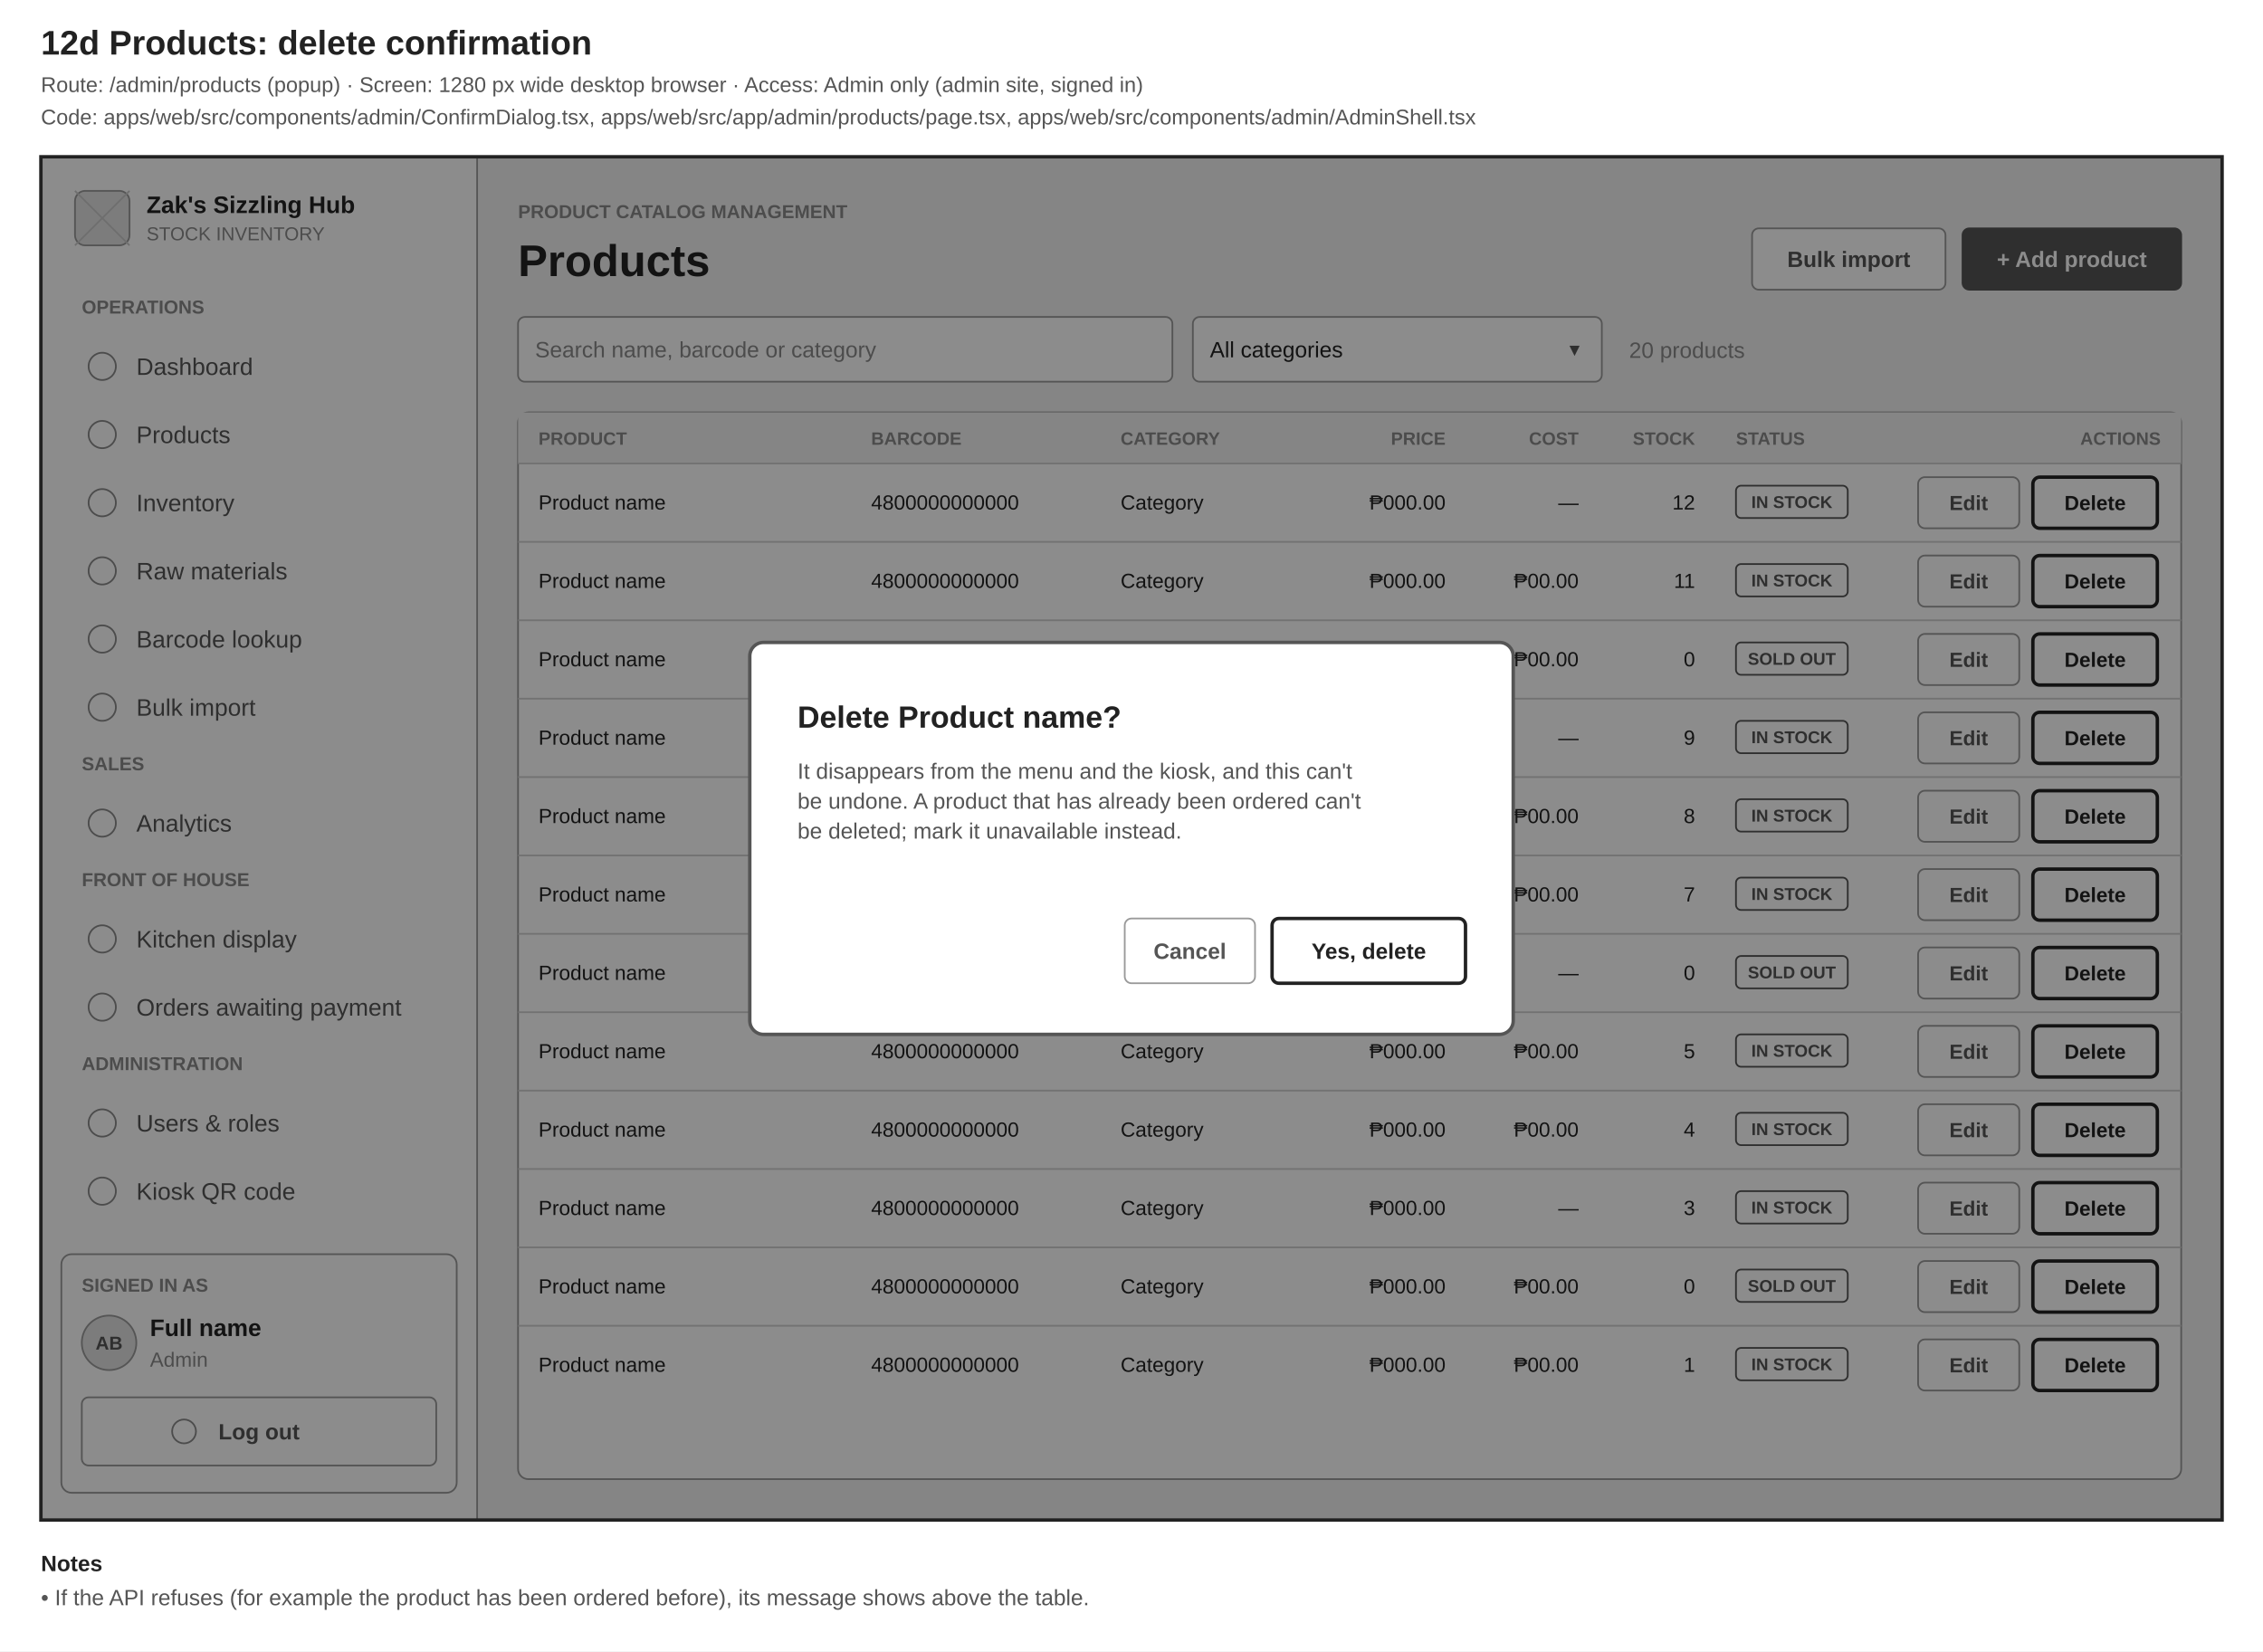
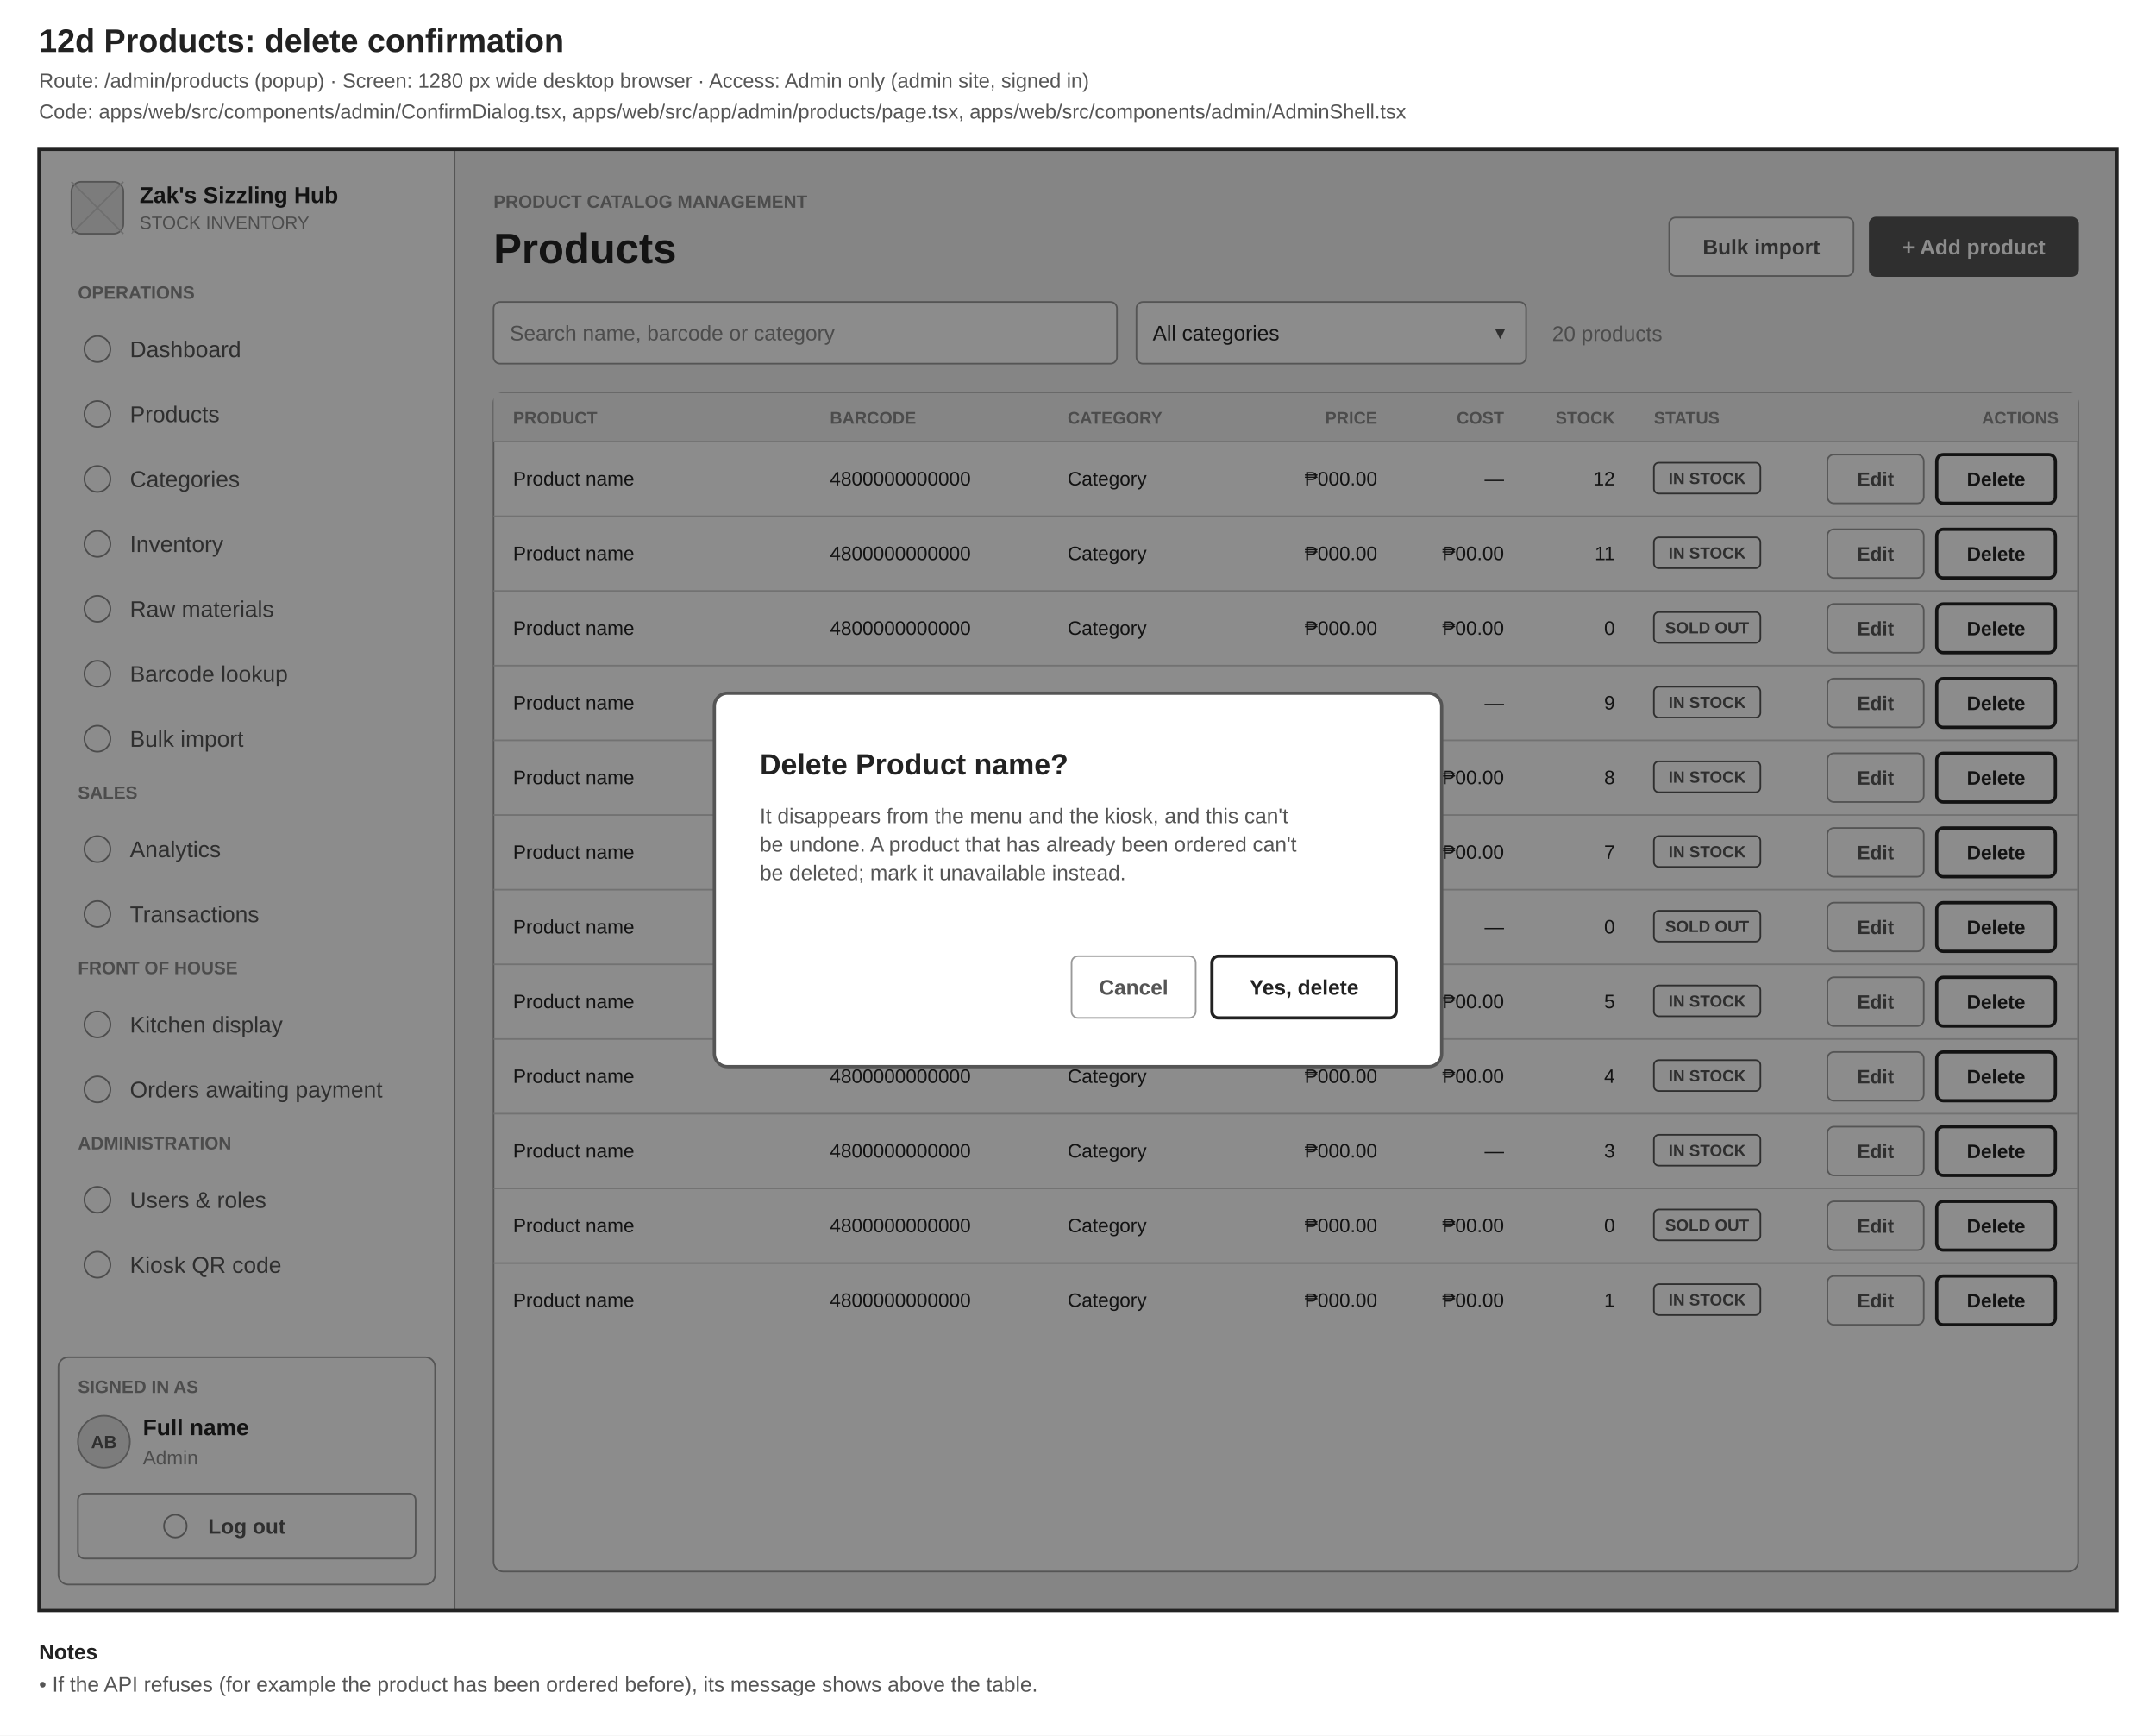
- <svg xmlns="http://www.w3.org/2000/svg" width="1328" height="969" viewBox="0 0 1328 969">
-   <rect x="0" y="0" width="1328" height="969" fill="#ffffff" />
+ <svg xmlns="http://www.w3.org/2000/svg" width="1328" height="1069" viewBox="0 0 1328 1069">
+   <rect x="0" y="0" width="1328" height="1069" fill="#ffffff" />
  <text x="24" y="32" font-family="Arial, Helvetica, sans-serif" font-size="20" font-weight="700" fill="#222222">12d  Products: delete confirmation</text>
  <text x="24" y="54" font-family="Arial, Helvetica, sans-serif" font-size="12.5" fill="#555555">Route: /admin/products  (popup)   ·   Screen: 1280 px wide desktop browser   ·   Access: Admin only (admin site, signed in)</text>
  <text x="24" y="73" font-family="Arial, Helvetica, sans-serif" font-size="12.5" fill="#555555">Code: apps/web/src/components/admin/ConfirmDialog.tsx, apps/web/src/app/admin/products/page.tsx, apps/web/src/components/admin/AdminShell.tsx</text>
-   <text x="24" y="922" font-family="Arial, Helvetica, sans-serif" font-size="13" font-weight="700" fill="#222222">Notes</text>
-   <text x="24" y="942" font-family="Arial, Helvetica, sans-serif" font-size="13" fill="#555555" xml:space="preserve">• If the API refuses (for example the product has been ordered before), its message shows above the table.</text>
+   <text x="24" y="1022" font-family="Arial, Helvetica, sans-serif" font-size="13" font-weight="700" fill="#222222">Notes</text>
+   <text x="24" y="1042" font-family="Arial, Helvetica, sans-serif" font-size="13" fill="#555555" xml:space="preserve">• If the API refuses (for example the product has been ordered before), its message shows above the table.</text>
  <g transform="translate(24,92)">
    <clipPath id="frame">
-       <rect x="0" y="0" width="1280" height="800" />
+       <rect x="0" y="0" width="1280" height="900" />
    </clipPath>
    <g clip-path="url(#frame)">
-       <rect x="0" y="0" width="1280" height="800" fill="#ffffff" />
-       <rect x="0" y="0" width="1280" height="800" rx="0" fill="#f3f3f3" stroke="none" />
-       <rect x="0" y="0" width="256" height="800" rx="0" fill="#ffffff" stroke="none" />
-       <line x1="256" y1="0" x2="256" y2="800" stroke="#9a9a9a" stroke-width="1" />
+       <rect x="0" y="0" width="1280" height="900" fill="#ffffff" />
+       <rect x="0" y="0" width="1280" height="900" rx="0" fill="#f3f3f3" stroke="none" />
+       <rect x="0" y="0" width="256" height="900" rx="0" fill="#ffffff" stroke="none" />
+       <line x1="256" y1="0" x2="256" y2="900" stroke="#9a9a9a" stroke-width="1" />
      <rect x="20" y="20" width="32" height="32" rx="6" fill="#e2e2e2" stroke="#9a9a9a" stroke-width="1" />
      <line x1="20" y1="20" x2="52" y2="52" stroke="#c9c9c9" stroke-width="1" />
      <line x1="52" y1="20" x2="20" y2="52" stroke="#c9c9c9" stroke-width="1" />
      <text x="62" y="33" font-family="Arial, Helvetica, sans-serif" font-size="14" font-weight="700" text-anchor="start" fill="#222222">Zak's Sizzling Hub</text>
      <text x="62" y="49" font-family="Arial, Helvetica, sans-serif" font-size="11" font-weight="400" text-anchor="start" fill="#8a8a8a">STOCK INVENTORY</text>
      <text x="24" y="92" font-family="Arial, Helvetica, sans-serif" font-size="11" font-weight="700" text-anchor="start" fill="#8a8a8a">OPERATIONS</text>
      <circle cx="36" cy="123" r="8" fill="#ffffff" stroke="#8a8a8a" stroke-width="1" />
      <text x="56" y="128" font-family="Arial, Helvetica, sans-serif" font-size="14" font-weight="400" text-anchor="start" fill="#555555">Dashboard</text>
      <circle cx="36" cy="163" r="8" fill="#ffffff" stroke="#8a8a8a" stroke-width="1" />
      <text x="56" y="168" font-family="Arial, Helvetica, sans-serif" font-size="14" font-weight="400" text-anchor="start" fill="#555555">Products</text>
      <circle cx="36" cy="203" r="8" fill="#ffffff" stroke="#8a8a8a" stroke-width="1" />
-       <text x="56" y="208" font-family="Arial, Helvetica, sans-serif" font-size="14" font-weight="400" text-anchor="start" fill="#555555">Inventory</text>
+       <text x="56" y="208" font-family="Arial, Helvetica, sans-serif" font-size="14" font-weight="400" text-anchor="start" fill="#555555">Categories</text>
      <circle cx="36" cy="243" r="8" fill="#ffffff" stroke="#8a8a8a" stroke-width="1" />
-       <text x="56" y="248" font-family="Arial, Helvetica, sans-serif" font-size="14" font-weight="400" text-anchor="start" fill="#555555">Raw materials</text>
+       <text x="56" y="248" font-family="Arial, Helvetica, sans-serif" font-size="14" font-weight="400" text-anchor="start" fill="#555555">Inventory</text>
      <circle cx="36" cy="283" r="8" fill="#ffffff" stroke="#8a8a8a" stroke-width="1" />
-       <text x="56" y="288" font-family="Arial, Helvetica, sans-serif" font-size="14" font-weight="400" text-anchor="start" fill="#555555">Barcode lookup</text>
+       <text x="56" y="288" font-family="Arial, Helvetica, sans-serif" font-size="14" font-weight="400" text-anchor="start" fill="#555555">Raw materials</text>
      <circle cx="36" cy="323" r="8" fill="#ffffff" stroke="#8a8a8a" stroke-width="1" />
-       <text x="56" y="328" font-family="Arial, Helvetica, sans-serif" font-size="14" font-weight="400" text-anchor="start" fill="#555555">Bulk import</text>
-       <text x="24" y="360" font-family="Arial, Helvetica, sans-serif" font-size="11" font-weight="700" text-anchor="start" fill="#8a8a8a">SALES</text>
-       <circle cx="36" cy="391" r="8" fill="#ffffff" stroke="#8a8a8a" stroke-width="1" />
-       <text x="56" y="396" font-family="Arial, Helvetica, sans-serif" font-size="14" font-weight="400" text-anchor="start" fill="#555555">Analytics</text>
-       <text x="24" y="428" font-family="Arial, Helvetica, sans-serif" font-size="11" font-weight="700" text-anchor="start" fill="#8a8a8a">FRONT OF HOUSE</text>
-       <circle cx="36" cy="459" r="8" fill="#ffffff" stroke="#8a8a8a" stroke-width="1" />
-       <text x="56" y="464" font-family="Arial, Helvetica, sans-serif" font-size="14" font-weight="400" text-anchor="start" fill="#555555">Kitchen display</text>
-       <circle cx="36" cy="499" r="8" fill="#ffffff" stroke="#8a8a8a" stroke-width="1" />
-       <text x="56" y="504" font-family="Arial, Helvetica, sans-serif" font-size="14" font-weight="400" text-anchor="start" fill="#555555">Orders awaiting payment</text>
-       <text x="24" y="536" font-family="Arial, Helvetica, sans-serif" font-size="11" font-weight="700" text-anchor="start" fill="#8a8a8a">ADMINISTRATION</text>
-       <circle cx="36" cy="567" r="8" fill="#ffffff" stroke="#8a8a8a" stroke-width="1" />
-       <text x="56" y="572" font-family="Arial, Helvetica, sans-serif" font-size="14" font-weight="400" text-anchor="start" fill="#555555">Users &amp; roles</text>
-       <circle cx="36" cy="607" r="8" fill="#ffffff" stroke="#8a8a8a" stroke-width="1" />
-       <text x="56" y="612" font-family="Arial, Helvetica, sans-serif" font-size="14" font-weight="400" text-anchor="start" fill="#555555">Kiosk QR code</text>
-       <rect x="12" y="644" width="232" height="140" rx="6" fill="#ffffff" stroke="#9a9a9a" stroke-width="1" />
-       <text x="24" y="666" font-family="Arial, Helvetica, sans-serif" font-size="11" font-weight="700" text-anchor="start" fill="#8a8a8a">SIGNED IN AS</text>
-       <circle cx="40" cy="696" r="16" fill="#e2e2e2" stroke="#9a9a9a" stroke-width="1" />
-       <text x="40" y="700" font-family="Arial, Helvetica, sans-serif" font-size="11" font-weight="700" text-anchor="middle" fill="#555555">AB</text>
-       <text x="64" y="692" font-family="Arial, Helvetica, sans-serif" font-size="14" font-weight="700" text-anchor="start" fill="#222222">Full name</text>
-       <text x="64" y="710" font-family="Arial, Helvetica, sans-serif" font-size="12" font-weight="400" text-anchor="start" fill="#8a8a8a">Admin</text>
-       <rect x="24" y="728" width="208" height="40" rx="4" fill="#ffffff" stroke="#9a9a9a" stroke-width="1" />
-       <text x="128.0" y="752.68" font-family="Arial, Helvetica, sans-serif" font-size="13" font-weight="700" text-anchor="middle" fill="#555555">Log out</text>
-       <circle cx="84" cy="748" r="7" fill="#ffffff" stroke="#8a8a8a" stroke-width="1" />
+       <text x="56" y="328" font-family="Arial, Helvetica, sans-serif" font-size="14" font-weight="400" text-anchor="start" fill="#555555">Barcode lookup</text>
+       <circle cx="36" cy="363" r="8" fill="#ffffff" stroke="#8a8a8a" stroke-width="1" />
+       <text x="56" y="368" font-family="Arial, Helvetica, sans-serif" font-size="14" font-weight="400" text-anchor="start" fill="#555555">Bulk import</text>
+       <text x="24" y="400" font-family="Arial, Helvetica, sans-serif" font-size="11" font-weight="700" text-anchor="start" fill="#8a8a8a">SALES</text>
+       <circle cx="36" cy="431" r="8" fill="#ffffff" stroke="#8a8a8a" stroke-width="1" />
+       <text x="56" y="436" font-family="Arial, Helvetica, sans-serif" font-size="14" font-weight="400" text-anchor="start" fill="#555555">Analytics</text>
+       <circle cx="36" cy="471" r="8" fill="#ffffff" stroke="#8a8a8a" stroke-width="1" />
+       <text x="56" y="476" font-family="Arial, Helvetica, sans-serif" font-size="14" font-weight="400" text-anchor="start" fill="#555555">Transactions</text>
+       <text x="24" y="508" font-family="Arial, Helvetica, sans-serif" font-size="11" font-weight="700" text-anchor="start" fill="#8a8a8a">FRONT OF HOUSE</text>
+       <circle cx="36" cy="539" r="8" fill="#ffffff" stroke="#8a8a8a" stroke-width="1" />
+       <text x="56" y="544" font-family="Arial, Helvetica, sans-serif" font-size="14" font-weight="400" text-anchor="start" fill="#555555">Kitchen display</text>
+       <circle cx="36" cy="579" r="8" fill="#ffffff" stroke="#8a8a8a" stroke-width="1" />
+       <text x="56" y="584" font-family="Arial, Helvetica, sans-serif" font-size="14" font-weight="400" text-anchor="start" fill="#555555">Orders awaiting payment</text>
+       <text x="24" y="616" font-family="Arial, Helvetica, sans-serif" font-size="11" font-weight="700" text-anchor="start" fill="#8a8a8a">ADMINISTRATION</text>
+       <circle cx="36" cy="647" r="8" fill="#ffffff" stroke="#8a8a8a" stroke-width="1" />
+       <text x="56" y="652" font-family="Arial, Helvetica, sans-serif" font-size="14" font-weight="400" text-anchor="start" fill="#555555">Users &amp; roles</text>
+       <circle cx="36" cy="687" r="8" fill="#ffffff" stroke="#8a8a8a" stroke-width="1" />
+       <text x="56" y="692" font-family="Arial, Helvetica, sans-serif" font-size="14" font-weight="400" text-anchor="start" fill="#555555">Kiosk QR code</text>
+       <rect x="12" y="744" width="232" height="140" rx="6" fill="#ffffff" stroke="#9a9a9a" stroke-width="1" />
+       <text x="24" y="766" font-family="Arial, Helvetica, sans-serif" font-size="11" font-weight="700" text-anchor="start" fill="#8a8a8a">SIGNED IN AS</text>
+       <circle cx="40" cy="796" r="16" fill="#e2e2e2" stroke="#9a9a9a" stroke-width="1" />
+       <text x="40" y="800" font-family="Arial, Helvetica, sans-serif" font-size="11" font-weight="700" text-anchor="middle" fill="#555555">AB</text>
+       <text x="64" y="792" font-family="Arial, Helvetica, sans-serif" font-size="14" font-weight="700" text-anchor="start" fill="#222222">Full name</text>
+       <text x="64" y="810" font-family="Arial, Helvetica, sans-serif" font-size="12" font-weight="400" text-anchor="start" fill="#8a8a8a">Admin</text>
+       <rect x="24" y="828" width="208" height="40" rx="4" fill="#ffffff" stroke="#9a9a9a" stroke-width="1" />
+       <text x="128.0" y="852.68" font-family="Arial, Helvetica, sans-serif" font-size="13" font-weight="700" text-anchor="middle" fill="#555555">Log out</text>
+       <circle cx="84" cy="848" r="7" fill="#ffffff" stroke="#8a8a8a" stroke-width="1" />
      <text x="280" y="36" font-family="Arial, Helvetica, sans-serif" font-size="11" font-weight="700" text-anchor="start" fill="#8a8a8a">PRODUCT CATALOG MANAGEMENT</text>
      <text x="280" y="70" font-family="Arial, Helvetica, sans-serif" font-size="26" font-weight="700" text-anchor="start" fill="#222222">Products</text>
      <rect x="1127.67" y="42" width="128.33" height="36" rx="4" fill="#555555" stroke="#555555" stroke-width="1" />
      <text x="1191.835" y="64.68" font-family="Arial, Helvetica, sans-serif" font-size="13" font-weight="700" text-anchor="middle" fill="#ffffff">+ Add product</text>
      <rect x="1004.16" y="42" width="113.51" height="36" rx="4" fill="#ffffff" stroke="#9a9a9a" stroke-width="1" />
      <text x="1060.915" y="64.68" font-family="Arial, Helvetica, sans-serif" font-size="13" font-weight="700" text-anchor="middle" fill="#555555">Bulk import</text>
      <rect x="280" y="94" width="384" height="38" rx="4" fill="#ffffff" stroke="#9a9a9a" stroke-width="1" />
      <text x="290" y="117.68" font-family="Arial, Helvetica, sans-serif" font-size="13" font-weight="400" text-anchor="start" fill="#8a8a8a">Search name, barcode or category</text>
      <rect x="676" y="94" width="240" height="38" rx="4" fill="#ffffff" stroke="#9a9a9a" stroke-width="1" />
      <text x="686" y="117.68" font-family="Arial, Helvetica, sans-serif" font-size="13" font-weight="400" text-anchor="start" fill="#222222">All categories</text>
      <text x="900" y="117.0" font-family="Arial, Helvetica, sans-serif" font-size="12" font-weight="400" text-anchor="middle" fill="#555555">▾</text>
      <text x="932" y="118" font-family="Arial, Helvetica, sans-serif" font-size="13" font-weight="400" text-anchor="start" fill="#8a8a8a">20 products</text>
-       <rect x="280" y="150" width="976" height="626" rx="6" fill="#ffffff" stroke="#9a9a9a" stroke-width="1" />
+       <rect x="280" y="150" width="976" height="726" rx="6" fill="#ffffff" stroke="#9a9a9a" stroke-width="1" />
      <rect x="280" y="150" width="976" height="30" rx="0" fill="#f3f3f3" stroke="none" stroke-width="1" />
      <text x="292" y="169.0" font-family="Arial, Helvetica, sans-serif" font-size="10.5" font-weight="700" text-anchor="start" fill="#8a8a8a">PRODUCT</text>
      <text x="487.2" y="169.0" font-family="Arial, Helvetica, sans-serif" font-size="10.5" font-weight="700" text-anchor="start" fill="#8a8a8a">BARCODE</text>
      <text x="633.6" y="169.0" font-family="Arial, Helvetica, sans-serif" font-size="10.5" font-weight="700" text-anchor="start" fill="#8a8a8a">CATEGORY</text>
      <text x="824.32" y="169.0" font-family="Arial, Helvetica, sans-serif" font-size="10.5" font-weight="700" text-anchor="end" fill="#8a8a8a">PRICE</text>
      <text x="902.4" y="169.0" font-family="Arial, Helvetica, sans-serif" font-size="10.5" font-weight="700" text-anchor="end" fill="#8a8a8a">COST</text>
      <text x="970.72" y="169.0" font-family="Arial, Helvetica, sans-serif" font-size="10.5" font-weight="700" text-anchor="end" fill="#8a8a8a">STOCK</text>
      <text x="994.72" y="169.0" font-family="Arial, Helvetica, sans-serif" font-size="10.5" font-weight="700" text-anchor="start" fill="#8a8a8a">STATUS</text>
      <text x="1244" y="169.0" font-family="Arial, Helvetica, sans-serif" font-size="10.5" font-weight="700" text-anchor="end" fill="#8a8a8a">ACTIONS</text>
      <line x1="280" y1="180" x2="1256" y2="180" stroke="#cfcfcf" stroke-width="1" />
      <text x="292" y="207.0" font-family="Arial, Helvetica, sans-serif" font-size="12" font-weight="400" text-anchor="start" fill="#222222">Product name</text>
      <text x="487.2" y="207.0" font-family="Arial, Helvetica, sans-serif" font-size="12" font-weight="400" text-anchor="start" fill="#222222">4800000000000</text>
      <text x="633.6" y="207.0" font-family="Arial, Helvetica, sans-serif" font-size="12" font-weight="400" text-anchor="start" fill="#222222">Category</text>
      <text x="824.32" y="207.0" font-family="Arial, Helvetica, sans-serif" font-size="12" font-weight="400" text-anchor="end" fill="#222222">₱000.00</text>
      <text x="902.4" y="207.0" font-family="Arial, Helvetica, sans-serif" font-size="12" font-weight="400" text-anchor="end" fill="#222222">—</text>
      <text x="970.72" y="207.0" font-family="Arial, Helvetica, sans-serif" font-size="12" font-weight="400" text-anchor="end" fill="#222222">12</text>
      <rect x="994.72" y="193.0" width="65.6" height="19" rx="3" fill="#ffffff" stroke="#555555" stroke-width="1" />
      <text x="1027.52" y="206.1" font-family="Arial, Helvetica, sans-serif" font-size="10" font-weight="700" text-anchor="middle" fill="#555555">IN STOCK</text>
      <rect x="1168.96" y="188.0" width="73.04" height="30" rx="4" fill="#ffffff" stroke="#222222" stroke-width="2" />
      <text x="1205.48" y="207.32" font-family="Arial, Helvetica, sans-serif" font-size="12" font-weight="700" text-anchor="middle" fill="#222222">Delete</text>
      <rect x="1101.6" y="188.0" width="59.36" height="30" rx="4" fill="#ffffff" stroke="#9a9a9a" stroke-width="1" />
      <text x="1131.28" y="207.32" font-family="Arial, Helvetica, sans-serif" font-size="12" font-weight="700" text-anchor="middle" fill="#555555">Edit</text>
      <line x1="280" y1="226" x2="1256" y2="226" stroke="#cfcfcf" stroke-width="1" />
      <text x="292" y="253.0" font-family="Arial, Helvetica, sans-serif" font-size="12" font-weight="400" text-anchor="start" fill="#222222">Product name</text>
      <text x="487.2" y="253.0" font-family="Arial, Helvetica, sans-serif" font-size="12" font-weight="400" text-anchor="start" fill="#222222">4800000000000</text>
      <text x="633.6" y="253.0" font-family="Arial, Helvetica, sans-serif" font-size="12" font-weight="400" text-anchor="start" fill="#222222">Category</text>
      <text x="824.32" y="253.0" font-family="Arial, Helvetica, sans-serif" font-size="12" font-weight="400" text-anchor="end" fill="#222222">₱000.00</text>
      <text x="902.4" y="253.0" font-family="Arial, Helvetica, sans-serif" font-size="12" font-weight="400" text-anchor="end" fill="#222222">₱00.00</text>
      <text x="970.72" y="253.0" font-family="Arial, Helvetica, sans-serif" font-size="12" font-weight="400" text-anchor="end" fill="#222222">11</text>
      <rect x="994.72" y="239.0" width="65.6" height="19" rx="3" fill="#ffffff" stroke="#555555" stroke-width="1" />
      <text x="1027.52" y="252.1" font-family="Arial, Helvetica, sans-serif" font-size="10" font-weight="700" text-anchor="middle" fill="#555555">IN STOCK</text>
      <rect x="1168.96" y="234.0" width="73.04" height="30" rx="4" fill="#ffffff" stroke="#222222" stroke-width="2" />
      <text x="1205.48" y="253.32" font-family="Arial, Helvetica, sans-serif" font-size="12" font-weight="700" text-anchor="middle" fill="#222222">Delete</text>
      <rect x="1101.6" y="234.0" width="59.36" height="30" rx="4" fill="#ffffff" stroke="#9a9a9a" stroke-width="1" />
      <text x="1131.28" y="253.32" font-family="Arial, Helvetica, sans-serif" font-size="12" font-weight="700" text-anchor="middle" fill="#555555">Edit</text>
      <line x1="280" y1="272" x2="1256" y2="272" stroke="#cfcfcf" stroke-width="1" />
      <text x="292" y="299.0" font-family="Arial, Helvetica, sans-serif" font-size="12" font-weight="400" text-anchor="start" fill="#222222">Product name</text>
      <text x="487.2" y="299.0" font-family="Arial, Helvetica, sans-serif" font-size="12" font-weight="400" text-anchor="start" fill="#222222">4800000000000</text>
      <text x="633.6" y="299.0" font-family="Arial, Helvetica, sans-serif" font-size="12" font-weight="400" text-anchor="start" fill="#222222">Category</text>
      <text x="824.32" y="299.0" font-family="Arial, Helvetica, sans-serif" font-size="12" font-weight="400" text-anchor="end" fill="#222222">₱000.00</text>
      <text x="902.4" y="299.0" font-family="Arial, Helvetica, sans-serif" font-size="12" font-weight="400" text-anchor="end" fill="#222222">₱00.00</text>
      <text x="970.72" y="299.0" font-family="Arial, Helvetica, sans-serif" font-size="12" font-weight="400" text-anchor="end" fill="#222222">0</text>
      <rect x="994.72" y="285.0" width="65.6" height="19" rx="3" fill="#ffffff" stroke="#555555" stroke-width="1" />
      <text x="1027.52" y="298.1" font-family="Arial, Helvetica, sans-serif" font-size="10" font-weight="700" text-anchor="middle" fill="#555555">SOLD OUT</text>
      <rect x="1168.96" y="280.0" width="73.04" height="30" rx="4" fill="#ffffff" stroke="#222222" stroke-width="2" />
      <text x="1205.48" y="299.32" font-family="Arial, Helvetica, sans-serif" font-size="12" font-weight="700" text-anchor="middle" fill="#222222">Delete</text>
      <rect x="1101.6" y="280.0" width="59.36" height="30" rx="4" fill="#ffffff" stroke="#9a9a9a" stroke-width="1" />
      <text x="1131.28" y="299.32" font-family="Arial, Helvetica, sans-serif" font-size="12" font-weight="700" text-anchor="middle" fill="#555555">Edit</text>
      <line x1="280" y1="318" x2="1256" y2="318" stroke="#cfcfcf" stroke-width="1" />
      <text x="292" y="345.0" font-family="Arial, Helvetica, sans-serif" font-size="12" font-weight="400" text-anchor="start" fill="#222222">Product name</text>
      <text x="487.2" y="345.0" font-family="Arial, Helvetica, sans-serif" font-size="12" font-weight="400" text-anchor="start" fill="#222222">4800000000000</text>
      <text x="633.6" y="345.0" font-family="Arial, Helvetica, sans-serif" font-size="12" font-weight="400" text-anchor="start" fill="#222222">Category</text>
      <text x="824.32" y="345.0" font-family="Arial, Helvetica, sans-serif" font-size="12" font-weight="400" text-anchor="end" fill="#222222">₱000.00</text>
      <text x="902.4" y="345.0" font-family="Arial, Helvetica, sans-serif" font-size="12" font-weight="400" text-anchor="end" fill="#222222">—</text>
      <text x="970.72" y="345.0" font-family="Arial, Helvetica, sans-serif" font-size="12" font-weight="400" text-anchor="end" fill="#222222">9</text>
      <rect x="994.72" y="331.0" width="65.6" height="19" rx="3" fill="#ffffff" stroke="#555555" stroke-width="1" />
      <text x="1027.52" y="344.1" font-family="Arial, Helvetica, sans-serif" font-size="10" font-weight="700" text-anchor="middle" fill="#555555">IN STOCK</text>
      <rect x="1168.96" y="326.0" width="73.04" height="30" rx="4" fill="#ffffff" stroke="#222222" stroke-width="2" />
      <text x="1205.48" y="345.32" font-family="Arial, Helvetica, sans-serif" font-size="12" font-weight="700" text-anchor="middle" fill="#222222">Delete</text>
      <rect x="1101.6" y="326.0" width="59.36" height="30" rx="4" fill="#ffffff" stroke="#9a9a9a" stroke-width="1" />
      <text x="1131.28" y="345.32" font-family="Arial, Helvetica, sans-serif" font-size="12" font-weight="700" text-anchor="middle" fill="#555555">Edit</text>
      <line x1="280" y1="364" x2="1256" y2="364" stroke="#cfcfcf" stroke-width="1" />
      <text x="292" y="391.0" font-family="Arial, Helvetica, sans-serif" font-size="12" font-weight="400" text-anchor="start" fill="#222222">Product name</text>
      <text x="487.2" y="391.0" font-family="Arial, Helvetica, sans-serif" font-size="12" font-weight="400" text-anchor="start" fill="#222222">4800000000000</text>
      <text x="633.6" y="391.0" font-family="Arial, Helvetica, sans-serif" font-size="12" font-weight="400" text-anchor="start" fill="#222222">Category</text>
      <text x="824.32" y="391.0" font-family="Arial, Helvetica, sans-serif" font-size="12" font-weight="400" text-anchor="end" fill="#222222">₱000.00</text>
      <text x="902.4" y="391.0" font-family="Arial, Helvetica, sans-serif" font-size="12" font-weight="400" text-anchor="end" fill="#222222">₱00.00</text>
      <text x="970.72" y="391.0" font-family="Arial, Helvetica, sans-serif" font-size="12" font-weight="400" text-anchor="end" fill="#222222">8</text>
      <rect x="994.72" y="377.0" width="65.6" height="19" rx="3" fill="#ffffff" stroke="#555555" stroke-width="1" />
      <text x="1027.52" y="390.1" font-family="Arial, Helvetica, sans-serif" font-size="10" font-weight="700" text-anchor="middle" fill="#555555">IN STOCK</text>
      <rect x="1168.96" y="372.0" width="73.04" height="30" rx="4" fill="#ffffff" stroke="#222222" stroke-width="2" />
      <text x="1205.48" y="391.32" font-family="Arial, Helvetica, sans-serif" font-size="12" font-weight="700" text-anchor="middle" fill="#222222">Delete</text>
      <rect x="1101.6" y="372.0" width="59.36" height="30" rx="4" fill="#ffffff" stroke="#9a9a9a" stroke-width="1" />
      <text x="1131.28" y="391.32" font-family="Arial, Helvetica, sans-serif" font-size="12" font-weight="700" text-anchor="middle" fill="#555555">Edit</text>
      <line x1="280" y1="410" x2="1256" y2="410" stroke="#cfcfcf" stroke-width="1" />
      <text x="292" y="437.0" font-family="Arial, Helvetica, sans-serif" font-size="12" font-weight="400" text-anchor="start" fill="#222222">Product name</text>
      <text x="487.2" y="437.0" font-family="Arial, Helvetica, sans-serif" font-size="12" font-weight="400" text-anchor="start" fill="#222222">4800000000000</text>
      <text x="633.6" y="437.0" font-family="Arial, Helvetica, sans-serif" font-size="12" font-weight="400" text-anchor="start" fill="#222222">Category</text>
      <text x="824.32" y="437.0" font-family="Arial, Helvetica, sans-serif" font-size="12" font-weight="400" text-anchor="end" fill="#222222">₱000.00</text>
      <text x="902.4" y="437.0" font-family="Arial, Helvetica, sans-serif" font-size="12" font-weight="400" text-anchor="end" fill="#222222">₱00.00</text>
      <text x="970.72" y="437.0" font-family="Arial, Helvetica, sans-serif" font-size="12" font-weight="400" text-anchor="end" fill="#222222">7</text>
      <rect x="994.72" y="423.0" width="65.6" height="19" rx="3" fill="#ffffff" stroke="#555555" stroke-width="1" />
      <text x="1027.52" y="436.1" font-family="Arial, Helvetica, sans-serif" font-size="10" font-weight="700" text-anchor="middle" fill="#555555">IN STOCK</text>
      <rect x="1168.96" y="418.0" width="73.04" height="30" rx="4" fill="#ffffff" stroke="#222222" stroke-width="2" />
      <text x="1205.48" y="437.32" font-family="Arial, Helvetica, sans-serif" font-size="12" font-weight="700" text-anchor="middle" fill="#222222">Delete</text>
      <rect x="1101.6" y="418.0" width="59.36" height="30" rx="4" fill="#ffffff" stroke="#9a9a9a" stroke-width="1" />
      <text x="1131.28" y="437.32" font-family="Arial, Helvetica, sans-serif" font-size="12" font-weight="700" text-anchor="middle" fill="#555555">Edit</text>
      <line x1="280" y1="456" x2="1256" y2="456" stroke="#cfcfcf" stroke-width="1" />
      <text x="292" y="483.0" font-family="Arial, Helvetica, sans-serif" font-size="12" font-weight="400" text-anchor="start" fill="#222222">Product name</text>
      <text x="487.2" y="483.0" font-family="Arial, Helvetica, sans-serif" font-size="12" font-weight="400" text-anchor="start" fill="#222222">4800000000000</text>
      <text x="633.6" y="483.0" font-family="Arial, Helvetica, sans-serif" font-size="12" font-weight="400" text-anchor="start" fill="#222222">Category</text>
      <text x="824.32" y="483.0" font-family="Arial, Helvetica, sans-serif" font-size="12" font-weight="400" text-anchor="end" fill="#222222">₱000.00</text>
      <text x="902.4" y="483.0" font-family="Arial, Helvetica, sans-serif" font-size="12" font-weight="400" text-anchor="end" fill="#222222">—</text>
      <text x="970.72" y="483.0" font-family="Arial, Helvetica, sans-serif" font-size="12" font-weight="400" text-anchor="end" fill="#222222">0</text>
      <rect x="994.72" y="469.0" width="65.6" height="19" rx="3" fill="#ffffff" stroke="#555555" stroke-width="1" />
      <text x="1027.52" y="482.1" font-family="Arial, Helvetica, sans-serif" font-size="10" font-weight="700" text-anchor="middle" fill="#555555">SOLD OUT</text>
      <rect x="1168.96" y="464.0" width="73.04" height="30" rx="4" fill="#ffffff" stroke="#222222" stroke-width="2" />
      <text x="1205.48" y="483.32" font-family="Arial, Helvetica, sans-serif" font-size="12" font-weight="700" text-anchor="middle" fill="#222222">Delete</text>
      <rect x="1101.6" y="464.0" width="59.36" height="30" rx="4" fill="#ffffff" stroke="#9a9a9a" stroke-width="1" />
      <text x="1131.28" y="483.32" font-family="Arial, Helvetica, sans-serif" font-size="12" font-weight="700" text-anchor="middle" fill="#555555">Edit</text>
      <line x1="280" y1="502" x2="1256" y2="502" stroke="#cfcfcf" stroke-width="1" />
      <text x="292" y="529.0" font-family="Arial, Helvetica, sans-serif" font-size="12" font-weight="400" text-anchor="start" fill="#222222">Product name</text>
      <text x="487.2" y="529.0" font-family="Arial, Helvetica, sans-serif" font-size="12" font-weight="400" text-anchor="start" fill="#222222">4800000000000</text>
      <text x="633.6" y="529.0" font-family="Arial, Helvetica, sans-serif" font-size="12" font-weight="400" text-anchor="start" fill="#222222">Category</text>
      <text x="824.32" y="529.0" font-family="Arial, Helvetica, sans-serif" font-size="12" font-weight="400" text-anchor="end" fill="#222222">₱000.00</text>
      <text x="902.4" y="529.0" font-family="Arial, Helvetica, sans-serif" font-size="12" font-weight="400" text-anchor="end" fill="#222222">₱00.00</text>
      <text x="970.72" y="529.0" font-family="Arial, Helvetica, sans-serif" font-size="12" font-weight="400" text-anchor="end" fill="#222222">5</text>
      <rect x="994.72" y="515.0" width="65.6" height="19" rx="3" fill="#ffffff" stroke="#555555" stroke-width="1" />
      <text x="1027.52" y="528.1" font-family="Arial, Helvetica, sans-serif" font-size="10" font-weight="700" text-anchor="middle" fill="#555555">IN STOCK</text>
      <rect x="1168.96" y="510.0" width="73.04" height="30" rx="4" fill="#ffffff" stroke="#222222" stroke-width="2" />
      <text x="1205.48" y="529.32" font-family="Arial, Helvetica, sans-serif" font-size="12" font-weight="700" text-anchor="middle" fill="#222222">Delete</text>
      <rect x="1101.6" y="510.0" width="59.36" height="30" rx="4" fill="#ffffff" stroke="#9a9a9a" stroke-width="1" />
      <text x="1131.28" y="529.32" font-family="Arial, Helvetica, sans-serif" font-size="12" font-weight="700" text-anchor="middle" fill="#555555">Edit</text>
      <line x1="280" y1="548" x2="1256" y2="548" stroke="#cfcfcf" stroke-width="1" />
      <text x="292" y="575.0" font-family="Arial, Helvetica, sans-serif" font-size="12" font-weight="400" text-anchor="start" fill="#222222">Product name</text>
      <text x="487.2" y="575.0" font-family="Arial, Helvetica, sans-serif" font-size="12" font-weight="400" text-anchor="start" fill="#222222">4800000000000</text>
      <text x="633.6" y="575.0" font-family="Arial, Helvetica, sans-serif" font-size="12" font-weight="400" text-anchor="start" fill="#222222">Category</text>
      <text x="824.32" y="575.0" font-family="Arial, Helvetica, sans-serif" font-size="12" font-weight="400" text-anchor="end" fill="#222222">₱000.00</text>
      <text x="902.4" y="575.0" font-family="Arial, Helvetica, sans-serif" font-size="12" font-weight="400" text-anchor="end" fill="#222222">₱00.00</text>
      <text x="970.72" y="575.0" font-family="Arial, Helvetica, sans-serif" font-size="12" font-weight="400" text-anchor="end" fill="#222222">4</text>
      <rect x="994.72" y="561.0" width="65.6" height="19" rx="3" fill="#ffffff" stroke="#555555" stroke-width="1" />
      <text x="1027.52" y="574.1" font-family="Arial, Helvetica, sans-serif" font-size="10" font-weight="700" text-anchor="middle" fill="#555555">IN STOCK</text>
      <rect x="1168.96" y="556.0" width="73.04" height="30" rx="4" fill="#ffffff" stroke="#222222" stroke-width="2" />
      <text x="1205.48" y="575.32" font-family="Arial, Helvetica, sans-serif" font-size="12" font-weight="700" text-anchor="middle" fill="#222222">Delete</text>
      <rect x="1101.6" y="556.0" width="59.36" height="30" rx="4" fill="#ffffff" stroke="#9a9a9a" stroke-width="1" />
      <text x="1131.28" y="575.32" font-family="Arial, Helvetica, sans-serif" font-size="12" font-weight="700" text-anchor="middle" fill="#555555">Edit</text>
      <line x1="280" y1="594" x2="1256" y2="594" stroke="#cfcfcf" stroke-width="1" />
      <text x="292" y="621.0" font-family="Arial, Helvetica, sans-serif" font-size="12" font-weight="400" text-anchor="start" fill="#222222">Product name</text>
      <text x="487.2" y="621.0" font-family="Arial, Helvetica, sans-serif" font-size="12" font-weight="400" text-anchor="start" fill="#222222">4800000000000</text>
      <text x="633.6" y="621.0" font-family="Arial, Helvetica, sans-serif" font-size="12" font-weight="400" text-anchor="start" fill="#222222">Category</text>
      <text x="824.32" y="621.0" font-family="Arial, Helvetica, sans-serif" font-size="12" font-weight="400" text-anchor="end" fill="#222222">₱000.00</text>
      <text x="902.4" y="621.0" font-family="Arial, Helvetica, sans-serif" font-size="12" font-weight="400" text-anchor="end" fill="#222222">—</text>
      <text x="970.72" y="621.0" font-family="Arial, Helvetica, sans-serif" font-size="12" font-weight="400" text-anchor="end" fill="#222222">3</text>
      <rect x="994.72" y="607.0" width="65.6" height="19" rx="3" fill="#ffffff" stroke="#555555" stroke-width="1" />
      <text x="1027.52" y="620.1" font-family="Arial, Helvetica, sans-serif" font-size="10" font-weight="700" text-anchor="middle" fill="#555555">IN STOCK</text>
      <rect x="1168.96" y="602.0" width="73.04" height="30" rx="4" fill="#ffffff" stroke="#222222" stroke-width="2" />
      <text x="1205.48" y="621.32" font-family="Arial, Helvetica, sans-serif" font-size="12" font-weight="700" text-anchor="middle" fill="#222222">Delete</text>
      <rect x="1101.6" y="602.0" width="59.36" height="30" rx="4" fill="#ffffff" stroke="#9a9a9a" stroke-width="1" />
      <text x="1131.28" y="621.32" font-family="Arial, Helvetica, sans-serif" font-size="12" font-weight="700" text-anchor="middle" fill="#555555">Edit</text>
      <line x1="280" y1="640" x2="1256" y2="640" stroke="#cfcfcf" stroke-width="1" />
      <text x="292" y="667.0" font-family="Arial, Helvetica, sans-serif" font-size="12" font-weight="400" text-anchor="start" fill="#222222">Product name</text>
      <text x="487.2" y="667.0" font-family="Arial, Helvetica, sans-serif" font-size="12" font-weight="400" text-anchor="start" fill="#222222">4800000000000</text>
      <text x="633.6" y="667.0" font-family="Arial, Helvetica, sans-serif" font-size="12" font-weight="400" text-anchor="start" fill="#222222">Category</text>
      <text x="824.32" y="667.0" font-family="Arial, Helvetica, sans-serif" font-size="12" font-weight="400" text-anchor="end" fill="#222222">₱000.00</text>
      <text x="902.4" y="667.0" font-family="Arial, Helvetica, sans-serif" font-size="12" font-weight="400" text-anchor="end" fill="#222222">₱00.00</text>
      <text x="970.72" y="667.0" font-family="Arial, Helvetica, sans-serif" font-size="12" font-weight="400" text-anchor="end" fill="#222222">0</text>
      <rect x="994.72" y="653.0" width="65.6" height="19" rx="3" fill="#ffffff" stroke="#555555" stroke-width="1" />
      <text x="1027.52" y="666.1" font-family="Arial, Helvetica, sans-serif" font-size="10" font-weight="700" text-anchor="middle" fill="#555555">SOLD OUT</text>
      <rect x="1168.96" y="648.0" width="73.04" height="30" rx="4" fill="#ffffff" stroke="#222222" stroke-width="2" />
      <text x="1205.48" y="667.32" font-family="Arial, Helvetica, sans-serif" font-size="12" font-weight="700" text-anchor="middle" fill="#222222">Delete</text>
      <rect x="1101.6" y="648.0" width="59.36" height="30" rx="4" fill="#ffffff" stroke="#9a9a9a" stroke-width="1" />
      <text x="1131.28" y="667.32" font-family="Arial, Helvetica, sans-serif" font-size="12" font-weight="700" text-anchor="middle" fill="#555555">Edit</text>
      <line x1="280" y1="686" x2="1256" y2="686" stroke="#cfcfcf" stroke-width="1" />
      <text x="292" y="713.0" font-family="Arial, Helvetica, sans-serif" font-size="12" font-weight="400" text-anchor="start" fill="#222222">Product name</text>
      <text x="487.2" y="713.0" font-family="Arial, Helvetica, sans-serif" font-size="12" font-weight="400" text-anchor="start" fill="#222222">4800000000000</text>
      <text x="633.6" y="713.0" font-family="Arial, Helvetica, sans-serif" font-size="12" font-weight="400" text-anchor="start" fill="#222222">Category</text>
      <text x="824.32" y="713.0" font-family="Arial, Helvetica, sans-serif" font-size="12" font-weight="400" text-anchor="end" fill="#222222">₱000.00</text>
      <text x="902.4" y="713.0" font-family="Arial, Helvetica, sans-serif" font-size="12" font-weight="400" text-anchor="end" fill="#222222">₱00.00</text>
      <text x="970.72" y="713.0" font-family="Arial, Helvetica, sans-serif" font-size="12" font-weight="400" text-anchor="end" fill="#222222">1</text>
      <rect x="994.72" y="699.0" width="65.6" height="19" rx="3" fill="#ffffff" stroke="#555555" stroke-width="1" />
      <text x="1027.52" y="712.1" font-family="Arial, Helvetica, sans-serif" font-size="10" font-weight="700" text-anchor="middle" fill="#555555">IN STOCK</text>
      <rect x="1168.96" y="694.0" width="73.04" height="30" rx="4" fill="#ffffff" stroke="#222222" stroke-width="2" />
      <text x="1205.48" y="713.32" font-family="Arial, Helvetica, sans-serif" font-size="12" font-weight="700" text-anchor="middle" fill="#222222">Delete</text>
      <rect x="1101.6" y="694.0" width="59.36" height="30" rx="4" fill="#ffffff" stroke="#9a9a9a" stroke-width="1" />
      <text x="1131.28" y="713.32" font-family="Arial, Helvetica, sans-serif" font-size="12" font-weight="700" text-anchor="middle" fill="#555555">Edit</text>
-       <rect x="0" y="0" width="1280" height="800" rx="0" fill="#000000" stroke="none" stroke-width="1" fill-opacity="0.45" />
-       <rect x="416.0" y="285.0" width="448" height="230" rx="8" fill="#ffffff" stroke="#555555" stroke-width="2" />
-       <text x="444.0" y="335.0" font-family="Arial, Helvetica, sans-serif" font-size="18" font-weight="700" text-anchor="start" fill="#222222">Delete Product name?</text>
-       <text x="444.0" y="365.0" font-family="Arial, Helvetica, sans-serif" font-size="13" font-weight="400" text-anchor="start" fill="#555555">It disappears from the menu and the kiosk, and this can't</text>
-       <text x="444.0" y="382.55" font-family="Arial, Helvetica, sans-serif" font-size="13" font-weight="400" text-anchor="start" fill="#555555">be undone. A product that has already been ordered can't</text>
-       <text x="444.0" y="400.1" font-family="Arial, Helvetica, sans-serif" font-size="13" font-weight="400" text-anchor="start" fill="#555555">be deleted; mark it unavailable instead.</text>
-       <rect x="722.49" y="447.0" width="113.51" height="38" rx="4" fill="#ffffff" stroke="#222222" stroke-width="2" />
-       <text x="779.245" y="470.68" font-family="Arial, Helvetica, sans-serif" font-size="13" font-weight="700" text-anchor="middle" fill="#222222">Yes, delete</text>
-       <rect x="636.03" y="447.0" width="76.46" height="38" rx="4" fill="#ffffff" stroke="#9a9a9a" stroke-width="1" />
-       <text x="674.26" y="470.68" font-family="Arial, Helvetica, sans-serif" font-size="13" font-weight="700" text-anchor="middle" fill="#555555">Cancel</text>
+       <rect x="0" y="0" width="1280" height="900" rx="0" fill="#000000" stroke="none" stroke-width="1" fill-opacity="0.45" />
+       <rect x="416.0" y="335.0" width="448" height="230" rx="8" fill="#ffffff" stroke="#555555" stroke-width="2" />
+       <text x="444.0" y="385.0" font-family="Arial, Helvetica, sans-serif" font-size="18" font-weight="700" text-anchor="start" fill="#222222">Delete Product name?</text>
+       <text x="444.0" y="415.0" font-family="Arial, Helvetica, sans-serif" font-size="13" font-weight="400" text-anchor="start" fill="#555555">It disappears from the menu and the kiosk, and this can't</text>
+       <text x="444.0" y="432.55" font-family="Arial, Helvetica, sans-serif" font-size="13" font-weight="400" text-anchor="start" fill="#555555">be undone. A product that has already been ordered can't</text>
+       <text x="444.0" y="450.1" font-family="Arial, Helvetica, sans-serif" font-size="13" font-weight="400" text-anchor="start" fill="#555555">be deleted; mark it unavailable instead.</text>
+       <rect x="722.49" y="497.0" width="113.51" height="38" rx="4" fill="#ffffff" stroke="#222222" stroke-width="2" />
+       <text x="779.245" y="520.68" font-family="Arial, Helvetica, sans-serif" font-size="13" font-weight="700" text-anchor="middle" fill="#222222">Yes, delete</text>
+       <rect x="636.03" y="497.0" width="76.46" height="38" rx="4" fill="#ffffff" stroke="#9a9a9a" stroke-width="1" />
+       <text x="674.26" y="520.68" font-family="Arial, Helvetica, sans-serif" font-size="13" font-weight="700" text-anchor="middle" fill="#555555">Cancel</text>
    </g>
-     <rect x="0" y="0" width="1280" height="800" fill="none" stroke="#222222" stroke-width="2" />
+     <rect x="0" y="0" width="1280" height="900" fill="none" stroke="#222222" stroke-width="2" />
  </g>
</svg>
